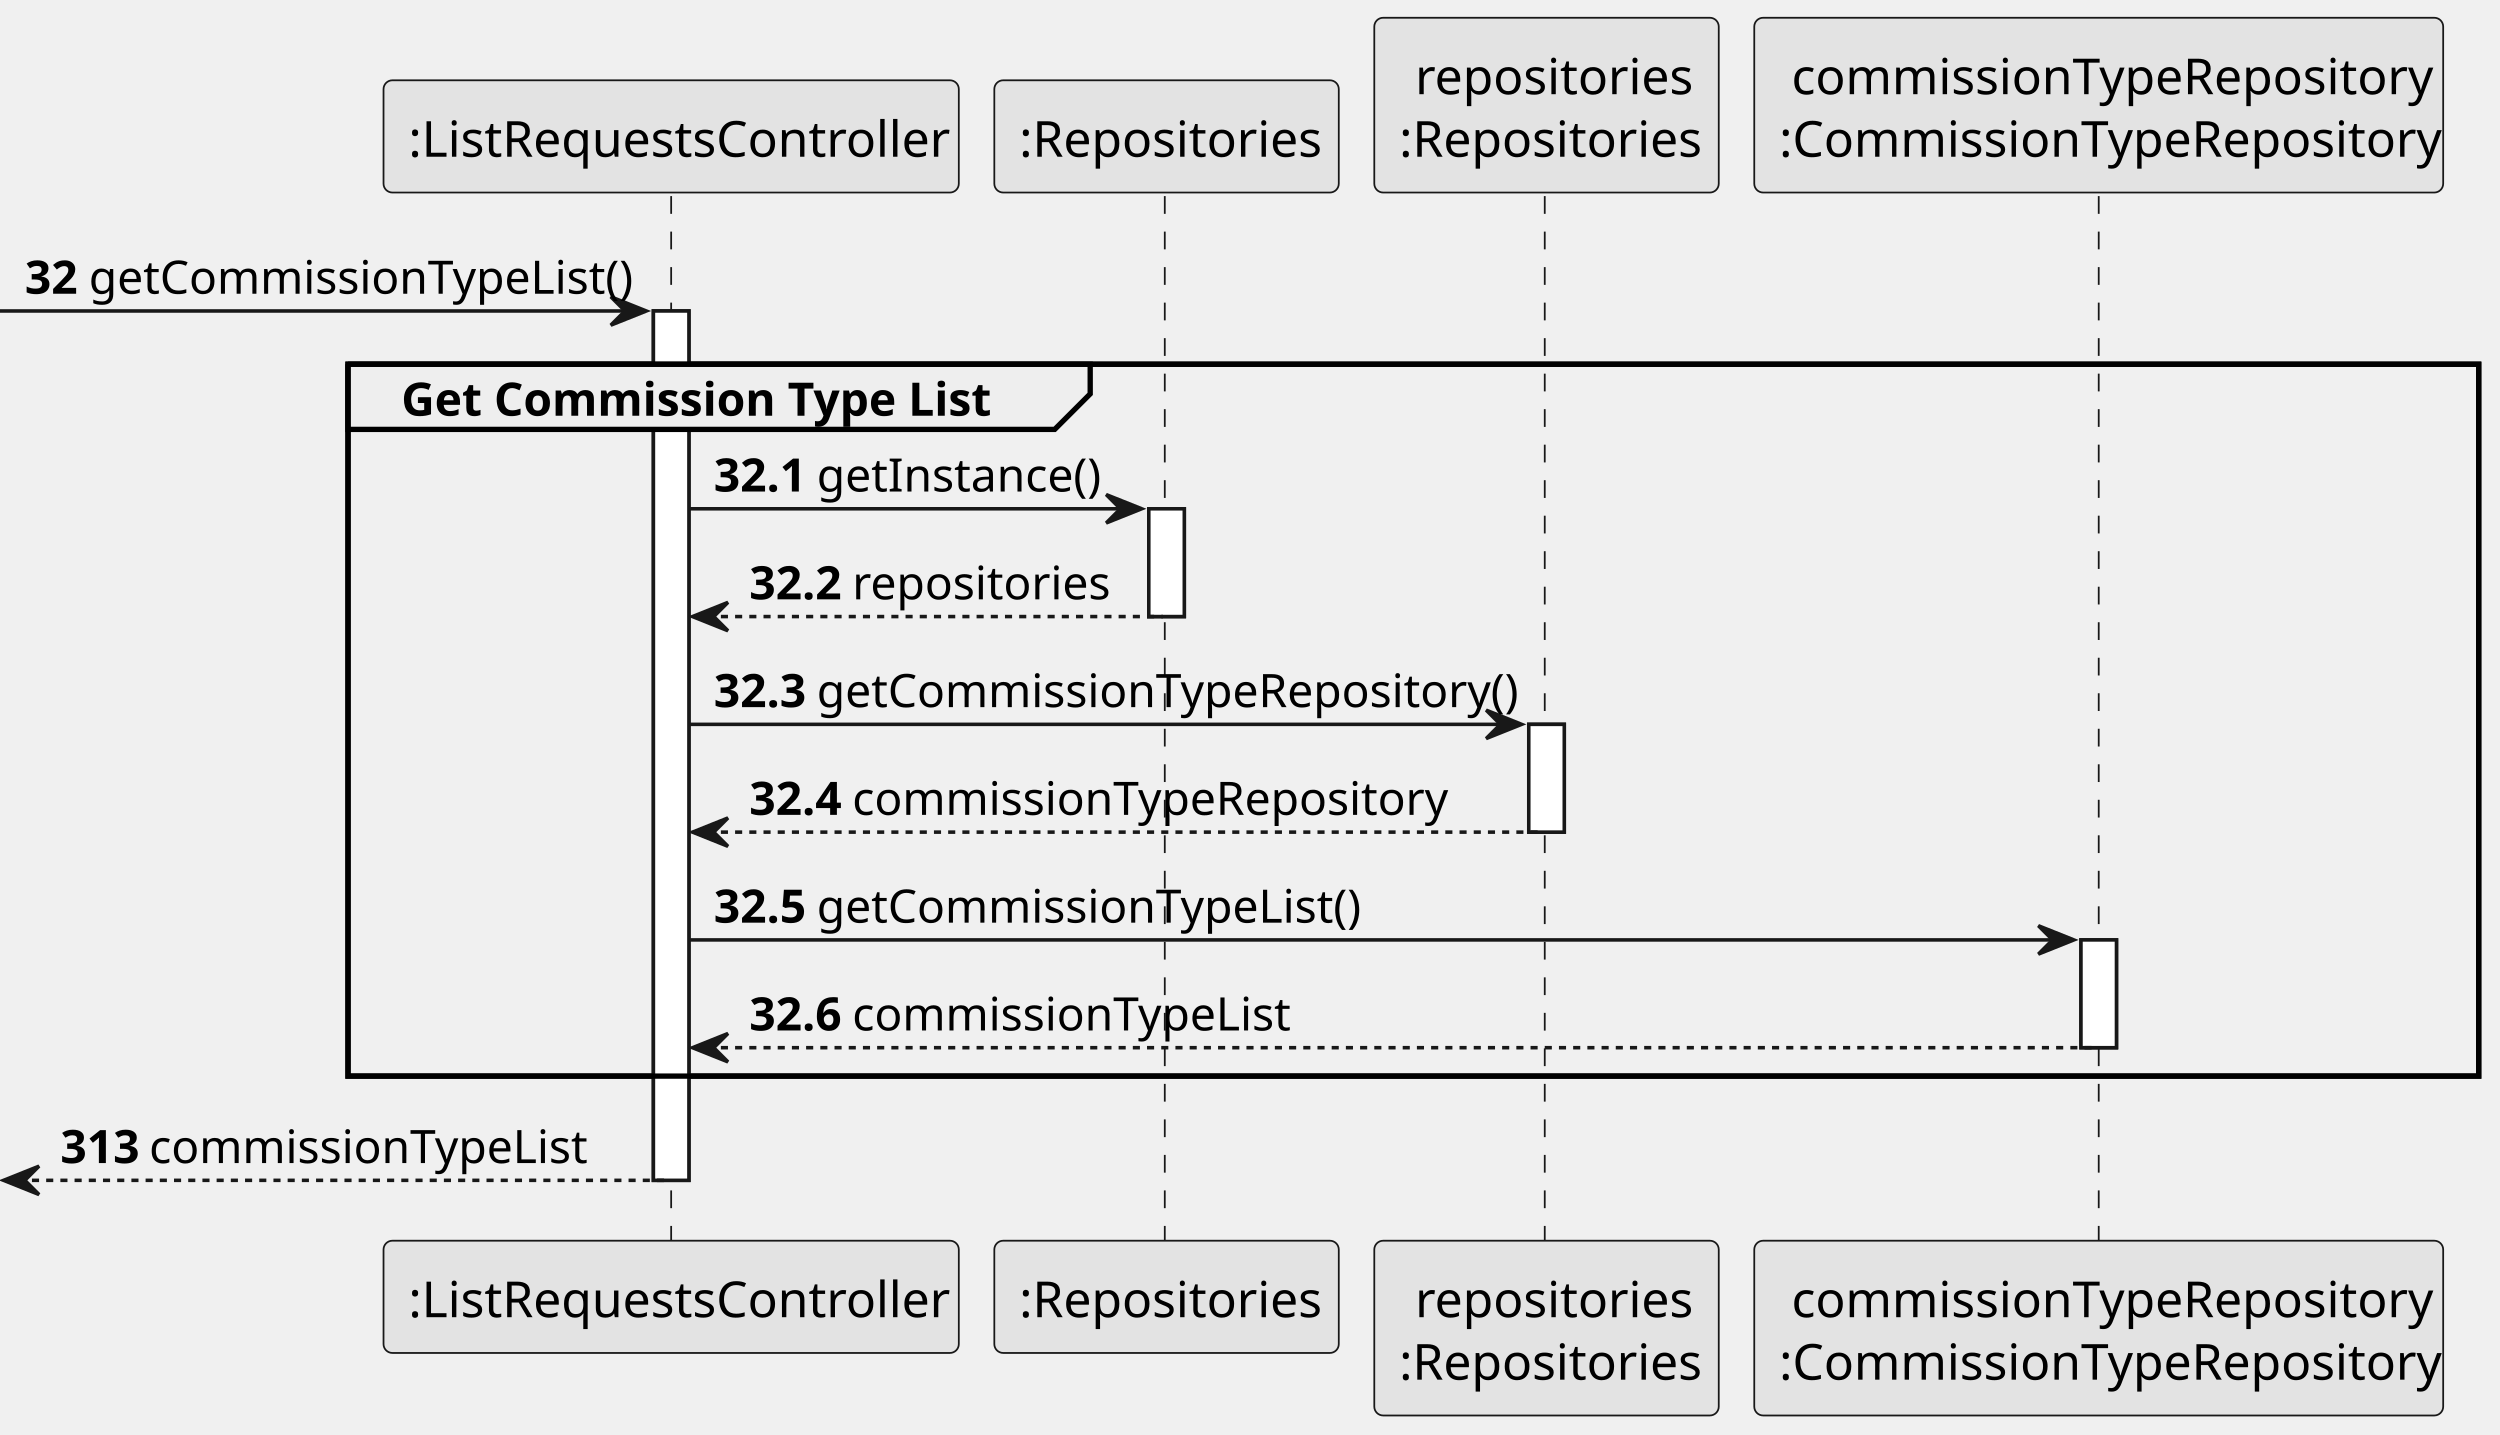
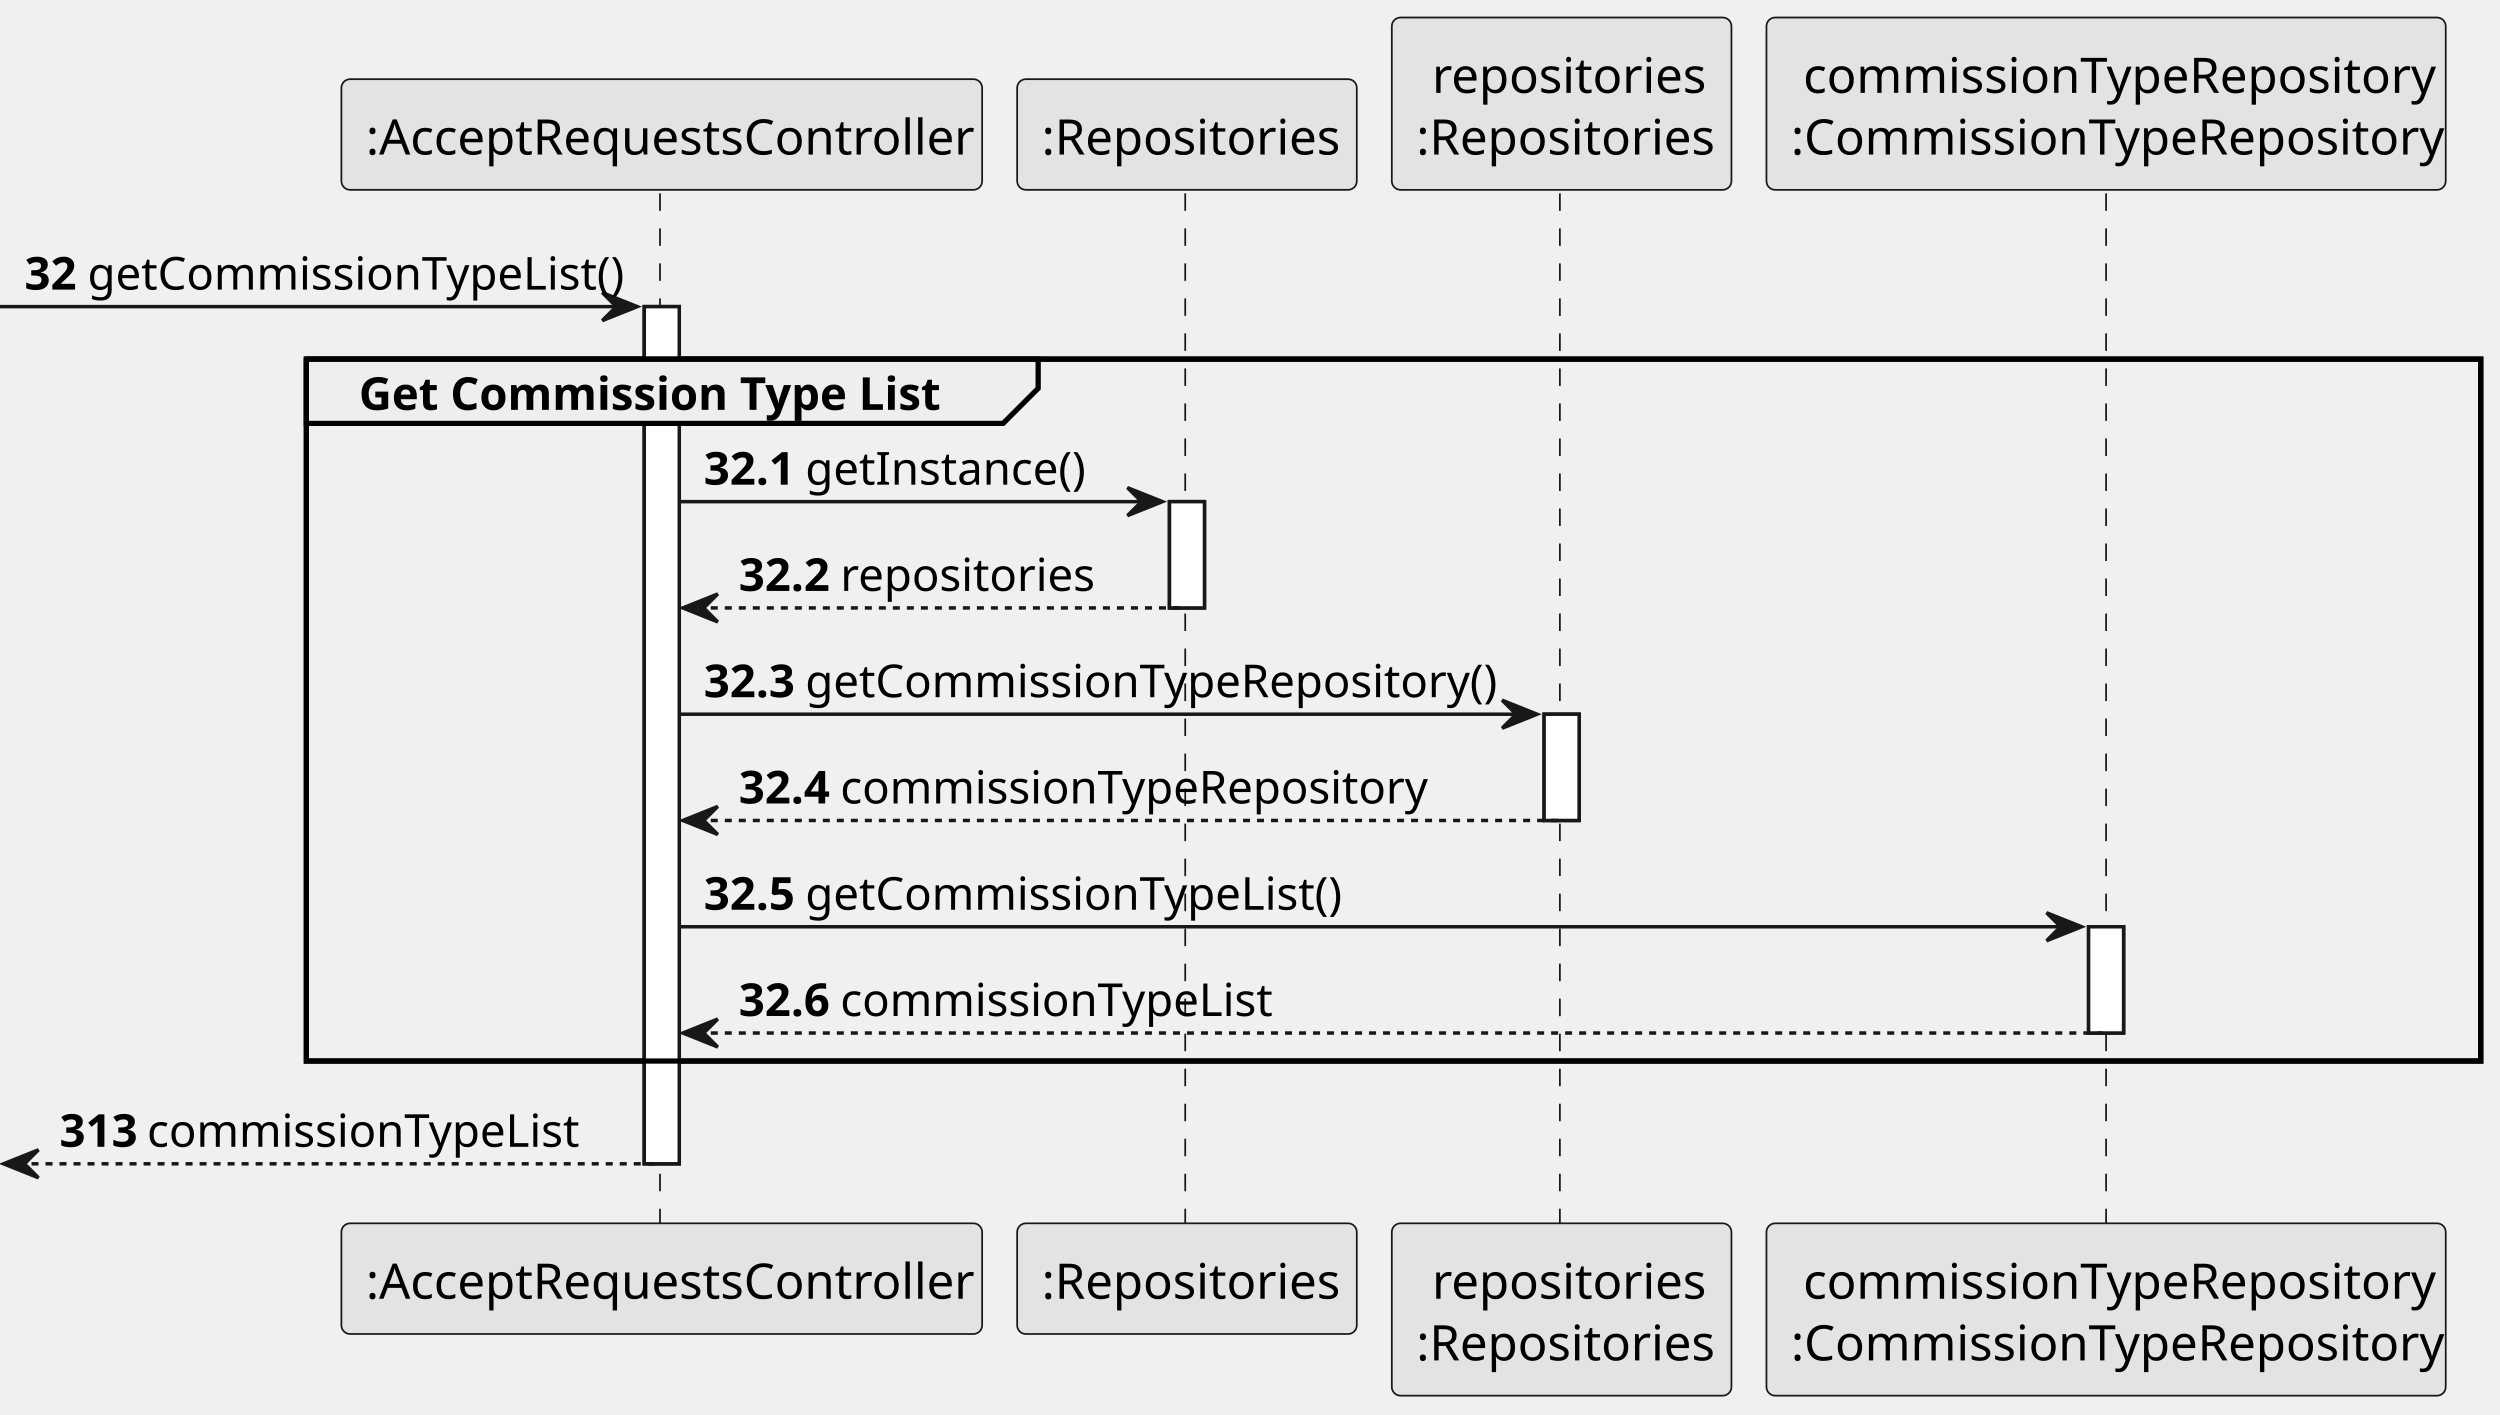
- <svg xmlns="http://www.w3.org/2000/svg" contentStyleType="text/css" height="404px" preserveAspectRatio="none" style="width:704px;height:404px;background:#FFFFFF;" version="1.1" viewBox="0 0 704 404" width="704px" zoomAndPan="magnify">
+ <svg xmlns="http://www.w3.org/2000/svg" contentStyleType="text/css" height="404px" preserveAspectRatio="none" style="width:714px;height:404px;background:#FFFFFF;" version="1.1" viewBox="0 0 714 404" width="714px" zoomAndPan="magnify">
  <defs />
  <g>
    <rect fill="#FFFFFF" height="244.812" style="stroke:#181818;stroke-width:1.0;" width="10" x="184" y="87.57" />
-     <rect fill="#FFFFFF" height="30.352" style="stroke:#181818;stroke-width:1.0;" width="10" x="323.5" y="143.273" />
-     <rect fill="#FFFFFF" height="30.352" style="stroke:#181818;stroke-width:1.0;" width="10" x="430.5" y="203.977" />
-     <rect fill="#FFFFFF" height="30.352" style="stroke:#181818;stroke-width:1.0;" width="10" x="586" y="264.68" />
-     <rect fill="none" height="200.461" style="stroke:#000000;stroke-width:1.5;" width="600" x="98" y="102.57" />
-     <line style="stroke:#181818;stroke-width:0.5;stroke-dasharray:5.0,5.0;" x1="189" x2="189" y1="55.219" y2="350.383" />
-     <line style="stroke:#181818;stroke-width:0.5;stroke-dasharray:5.0,5.0;" x1="328" x2="328" y1="55.219" y2="350.383" />
-     <line style="stroke:#181818;stroke-width:0.5;stroke-dasharray:5.0,5.0;" x1="435" x2="435" y1="55.219" y2="350.383" />
-     <line style="stroke:#181818;stroke-width:0.5;stroke-dasharray:5.0,5.0;" x1="591" x2="591" y1="55.219" y2="350.383" />
-     <rect fill="#E3E3E3" height="31.609" rx="2.5" ry="2.5" style="stroke:#181818;stroke-width:0.5;" width="162" x="108" y="22.609" />
-     <text fill="#000000" font-family="sans-serif" font-size="14" lengthAdjust="spacing" textLength="148" x="115" y="44.143">:ListRequestsController</text>
-     <rect fill="#E3E3E3" height="31.609" rx="2.5" ry="2.5" style="stroke:#181818;stroke-width:0.5;" width="162" x="108" y="349.383" />
-     <text fill="#000000" font-family="sans-serif" font-size="14" lengthAdjust="spacing" textLength="148" x="115" y="370.916">:ListRequestsController</text>
-     <rect fill="#E3E3E3" height="31.609" rx="2.5" ry="2.5" style="stroke:#181818;stroke-width:0.5;" width="97" x="280" y="22.609" />
-     <text fill="#000000" font-family="sans-serif" font-size="14" lengthAdjust="spacing" textLength="83" x="287" y="44.143">:Repositories</text>
-     <rect fill="#E3E3E3" height="31.609" rx="2.5" ry="2.5" style="stroke:#181818;stroke-width:0.5;" width="97" x="280" y="349.383" />
-     <text fill="#000000" font-family="sans-serif" font-size="14" lengthAdjust="spacing" textLength="83" x="287" y="370.916">:Repositories</text>
-     <rect fill="#E3E3E3" height="49.219" rx="2.5" ry="2.5" style="stroke:#181818;stroke-width:0.5;" width="97" x="387" y="5" />
-     <text fill="#000000" font-family="sans-serif" font-size="14" lengthAdjust="spacing" textLength="74" x="398.5" y="26.533">repositories</text>
-     <text fill="#000000" font-family="sans-serif" font-size="14" lengthAdjust="spacing" textLength="83" x="394" y="44.143">:Repositories</text>
-     <rect fill="#E3E3E3" height="49.219" rx="2.5" ry="2.5" style="stroke:#181818;stroke-width:0.5;" width="97" x="387" y="349.383" />
-     <text fill="#000000" font-family="sans-serif" font-size="14" lengthAdjust="spacing" textLength="74" x="398.5" y="370.916">repositories</text>
-     <text fill="#000000" font-family="sans-serif" font-size="14" lengthAdjust="spacing" textLength="83" x="394" y="388.525">:Repositories</text>
-     <rect fill="#E3E3E3" height="49.219" rx="2.5" ry="2.5" style="stroke:#181818;stroke-width:0.5;" width="194" x="494" y="5" />
-     <text fill="#000000" font-family="sans-serif" font-size="14" lengthAdjust="spacing" textLength="173" x="504.5" y="26.533">commissionTypeRepository</text>
-     <text fill="#000000" font-family="sans-serif" font-size="14" lengthAdjust="spacing" textLength="180" x="501" y="44.143">:CommissionTypeRepository</text>
-     <rect fill="#E3E3E3" height="49.219" rx="2.5" ry="2.5" style="stroke:#181818;stroke-width:0.5;" width="194" x="494" y="349.383" />
-     <text fill="#000000" font-family="sans-serif" font-size="14" lengthAdjust="spacing" textLength="173" x="504.5" y="370.916">commissionTypeRepository</text>
-     <text fill="#000000" font-family="sans-serif" font-size="14" lengthAdjust="spacing" textLength="180" x="501" y="388.525">:CommissionTypeRepository</text>
+     <rect fill="#FFFFFF" height="30.352" style="stroke:#181818;stroke-width:1.0;" width="10" x="334" y="143.273" />
+     <rect fill="#FFFFFF" height="30.352" style="stroke:#181818;stroke-width:1.0;" width="10" x="441" y="203.977" />
+     <rect fill="#FFFFFF" height="30.352" style="stroke:#181818;stroke-width:1.0;" width="10" x="596.5" y="264.68" />
+     <rect fill="none" height="200.461" style="stroke:#000000;stroke-width:1.5;" width="621" x="87.5" y="102.57" />
+     <line style="stroke:#181818;stroke-width:0.5;stroke-dasharray:5.0,5.0;" x1="188.5" x2="188.5" y1="55.219" y2="350.383" />
+     <line style="stroke:#181818;stroke-width:0.5;stroke-dasharray:5.0,5.0;" x1="338.5" x2="338.5" y1="55.219" y2="350.383" />
+     <line style="stroke:#181818;stroke-width:0.5;stroke-dasharray:5.0,5.0;" x1="445.5" x2="445.5" y1="55.219" y2="350.383" />
+     <line style="stroke:#181818;stroke-width:0.5;stroke-dasharray:5.0,5.0;" x1="601.5" x2="601.5" y1="55.219" y2="350.383" />
+     <rect fill="#E3E3E3" height="31.609" rx="2.5" ry="2.5" style="stroke:#181818;stroke-width:0.5;" width="183" x="97.5" y="22.609" />
+     <text fill="#000000" font-family="sans-serif" font-size="14" lengthAdjust="spacing" textLength="169" x="104.5" y="44.143">:AcceptRequestsController</text>
+     <rect fill="#E3E3E3" height="31.609" rx="2.5" ry="2.5" style="stroke:#181818;stroke-width:0.5;" width="183" x="97.5" y="349.383" />
+     <text fill="#000000" font-family="sans-serif" font-size="14" lengthAdjust="spacing" textLength="169" x="104.5" y="370.916">:AcceptRequestsController</text>
+     <rect fill="#E3E3E3" height="31.609" rx="2.5" ry="2.5" style="stroke:#181818;stroke-width:0.5;" width="97" x="290.5" y="22.609" />
+     <text fill="#000000" font-family="sans-serif" font-size="14" lengthAdjust="spacing" textLength="83" x="297.5" y="44.143">:Repositories</text>
+     <rect fill="#E3E3E3" height="31.609" rx="2.5" ry="2.5" style="stroke:#181818;stroke-width:0.5;" width="97" x="290.5" y="349.383" />
+     <text fill="#000000" font-family="sans-serif" font-size="14" lengthAdjust="spacing" textLength="83" x="297.5" y="370.916">:Repositories</text>
+     <rect fill="#E3E3E3" height="49.219" rx="2.5" ry="2.5" style="stroke:#181818;stroke-width:0.5;" width="97" x="397.5" y="5" />
+     <text fill="#000000" font-family="sans-serif" font-size="14" lengthAdjust="spacing" textLength="74" x="409" y="26.533">repositories</text>
+     <text fill="#000000" font-family="sans-serif" font-size="14" lengthAdjust="spacing" textLength="83" x="404.5" y="44.143">:Repositories</text>
+     <rect fill="#E3E3E3" height="49.219" rx="2.5" ry="2.5" style="stroke:#181818;stroke-width:0.5;" width="97" x="397.5" y="349.383" />
+     <text fill="#000000" font-family="sans-serif" font-size="14" lengthAdjust="spacing" textLength="74" x="409" y="370.916">repositories</text>
+     <text fill="#000000" font-family="sans-serif" font-size="14" lengthAdjust="spacing" textLength="83" x="404.5" y="388.525">:Repositories</text>
+     <rect fill="#E3E3E3" height="49.219" rx="2.5" ry="2.5" style="stroke:#181818;stroke-width:0.5;" width="194" x="504.5" y="5" />
+     <text fill="#000000" font-family="sans-serif" font-size="14" lengthAdjust="spacing" textLength="173" x="515" y="26.533">commissionTypeRepository</text>
+     <text fill="#000000" font-family="sans-serif" font-size="14" lengthAdjust="spacing" textLength="180" x="511.5" y="44.143">:CommissionTypeRepository</text>
+     <rect fill="#E3E3E3" height="49.219" rx="2.5" ry="2.5" style="stroke:#181818;stroke-width:0.5;" width="194" x="504.5" y="349.383" />
+     <text fill="#000000" font-family="sans-serif" font-size="14" lengthAdjust="spacing" textLength="173" x="515" y="370.916">commissionTypeRepository</text>
+     <text fill="#000000" font-family="sans-serif" font-size="14" lengthAdjust="spacing" textLength="180" x="511.5" y="388.525">:CommissionTypeRepository</text>
    <rect fill="#FFFFFF" height="244.812" style="stroke:#181818;stroke-width:1.0;" width="10" x="184" y="87.57" />
-     <rect fill="#FFFFFF" height="30.352" style="stroke:#181818;stroke-width:1.0;" width="10" x="323.5" y="143.273" />
-     <rect fill="#FFFFFF" height="30.352" style="stroke:#181818;stroke-width:1.0;" width="10" x="430.5" y="203.977" />
-     <rect fill="#FFFFFF" height="30.352" style="stroke:#181818;stroke-width:1.0;" width="10" x="586" y="264.68" />
+     <rect fill="#FFFFFF" height="30.352" style="stroke:#181818;stroke-width:1.0;" width="10" x="334" y="143.273" />
+     <rect fill="#FFFFFF" height="30.352" style="stroke:#181818;stroke-width:1.0;" width="10" x="441" y="203.977" />
+     <rect fill="#FFFFFF" height="30.352" style="stroke:#181818;stroke-width:1.0;" width="10" x="596.5" y="264.68" />
    <polygon fill="#181818" points="172,83.57,182,87.57,172,91.57,176,87.57" style="stroke:#181818;stroke-width:1.0;" />
    <line style="stroke:#181818;stroke-width:1.0;" x1="0" x2="178" y1="87.57" y2="87.57" />
    <text fill="#000000" font-family="sans-serif" font-size="13" font-weight="bold" lengthAdjust="spacing" textLength="14" x="7" y="82.714">32</text>
    <text fill="#000000" font-family="sans-serif" font-size="13" lengthAdjust="spacing" textLength="147" x="25" y="82.714">getCommissionTypeList()</text>
-     <path d="M98,102.57 L307,102.57 L307,110.922 L297,120.922 L98,120.922 L98,102.57 " fill="#EEEEEE" style="stroke:#000000;stroke-width:1.5;" />
-     <rect fill="none" height="200.461" style="stroke:#000000;stroke-width:1.5;" width="600" x="98" y="102.57" />
-     <text fill="#000000" font-family="sans-serif" font-size="13" font-weight="bold" lengthAdjust="spacing" textLength="164" x="113" y="117.065">Get Commission Type List</text>
-     <polygon fill="#181818" points="311.5,139.273,321.5,143.273,311.5,147.273,315.5,143.273" style="stroke:#181818;stroke-width:1.0;" />
-     <line style="stroke:#181818;stroke-width:1.0;" x1="194" x2="317.5" y1="143.273" y2="143.273" />
+     <path d="M87.5,102.57 L296.5,102.57 L296.5,110.922 L286.5,120.922 L87.5,120.922 L87.5,102.57 " fill="#EEEEEE" style="stroke:#000000;stroke-width:1.5;" />
+     <rect fill="none" height="200.461" style="stroke:#000000;stroke-width:1.5;" width="621" x="87.5" y="102.57" />
+     <text fill="#000000" font-family="sans-serif" font-size="13" font-weight="bold" lengthAdjust="spacing" textLength="164" x="102.5" y="117.065">Get Commission Type List</text>
+     <polygon fill="#181818" points="322,139.273,332,143.273,322,147.273,326,143.273" style="stroke:#181818;stroke-width:1.0;" />
+     <line style="stroke:#181818;stroke-width:1.0;" x1="194" x2="328" y1="143.273" y2="143.273" />
    <text fill="#000000" font-family="sans-serif" font-size="13" font-weight="bold" lengthAdjust="spacing" textLength="25" x="201" y="138.417">32.1</text>
    <text fill="#000000" font-family="sans-serif" font-size="13" lengthAdjust="spacing" textLength="75" x="230" y="138.417">getInstance()</text>
    <polygon fill="#181818" points="205,169.625,195,173.625,205,177.625,201,173.625" style="stroke:#181818;stroke-width:1.0;" />
-     <line style="stroke:#181818;stroke-width:1.0;stroke-dasharray:2.0,2.0;" x1="199" x2="327.5" y1="173.625" y2="173.625" />
+     <line style="stroke:#181818;stroke-width:1.0;stroke-dasharray:2.0,2.0;" x1="199" x2="338" y1="173.625" y2="173.625" />
    <text fill="#000000" font-family="sans-serif" font-size="13" font-weight="bold" lengthAdjust="spacing" textLength="25" x="211" y="168.769">32.2</text>
    <text fill="#000000" font-family="sans-serif" font-size="13" lengthAdjust="spacing" textLength="67" x="240" y="168.769">repositories</text>
-     <polygon fill="#181818" points="418.5,199.977,428.5,203.977,418.5,207.977,422.5,203.977" style="stroke:#181818;stroke-width:1.0;" />
-     <line style="stroke:#181818;stroke-width:1.0;" x1="194" x2="424.5" y1="203.977" y2="203.977" />
+     <polygon fill="#181818" points="429,199.977,439,203.977,429,207.977,433,203.977" style="stroke:#181818;stroke-width:1.0;" />
+     <line style="stroke:#181818;stroke-width:1.0;" x1="194" x2="435" y1="203.977" y2="203.977" />
    <text fill="#000000" font-family="sans-serif" font-size="13" font-weight="bold" lengthAdjust="spacing" textLength="25" x="201" y="199.12">32.3</text>
    <text fill="#000000" font-family="sans-serif" font-size="13" lengthAdjust="spacing" textLength="188" x="230" y="199.12">getCommissionTypeRepository()</text>
    <polygon fill="#181818" points="205,230.328,195,234.328,205,238.328,201,234.328" style="stroke:#181818;stroke-width:1.0;" />
-     <line style="stroke:#181818;stroke-width:1.0;stroke-dasharray:2.0,2.0;" x1="199" x2="434.5" y1="234.328" y2="234.328" />
+     <line style="stroke:#181818;stroke-width:1.0;stroke-dasharray:2.0,2.0;" x1="199" x2="445" y1="234.328" y2="234.328" />
    <text fill="#000000" font-family="sans-serif" font-size="13" font-weight="bold" lengthAdjust="spacing" textLength="25" x="211" y="229.472">32.4</text>
    <text fill="#000000" font-family="sans-serif" font-size="13" lengthAdjust="spacing" textLength="160" x="240" y="229.472">commissionTypeRepository</text>
-     <polygon fill="#181818" points="574,260.68,584,264.68,574,268.68,578,264.68" style="stroke:#181818;stroke-width:1.0;" />
-     <line style="stroke:#181818;stroke-width:1.0;" x1="194" x2="580" y1="264.68" y2="264.68" />
+     <polygon fill="#181818" points="584.5,260.68,594.5,264.68,584.5,268.68,588.5,264.68" style="stroke:#181818;stroke-width:1.0;" />
+     <line style="stroke:#181818;stroke-width:1.0;" x1="194" x2="590.5" y1="264.68" y2="264.68" />
    <text fill="#000000" font-family="sans-serif" font-size="13" font-weight="bold" lengthAdjust="spacing" textLength="25" x="201" y="259.823">32.5</text>
    <text fill="#000000" font-family="sans-serif" font-size="13" lengthAdjust="spacing" textLength="147" x="230" y="259.823">getCommissionTypeList()</text>
    <polygon fill="#181818" points="205,291.031,195,295.031,205,299.031,201,295.031" style="stroke:#181818;stroke-width:1.0;" />
-     <line style="stroke:#181818;stroke-width:1.0;stroke-dasharray:2.0,2.0;" x1="199" x2="590" y1="295.031" y2="295.031" />
+     <line style="stroke:#181818;stroke-width:1.0;stroke-dasharray:2.0,2.0;" x1="199" x2="600.5" y1="295.031" y2="295.031" />
    <text fill="#000000" font-family="sans-serif" font-size="13" font-weight="bold" lengthAdjust="spacing" textLength="25" x="211" y="290.175">32.6</text>
    <text fill="#000000" font-family="sans-serif" font-size="13" lengthAdjust="spacing" textLength="119" x="240" y="290.175">commissionTypeList</text>
    <polygon fill="#181818" points="11,328.383,1,332.383,11,336.383,7,332.383" style="stroke:#181818;stroke-width:1.0;" />
    <line style="stroke:#181818;stroke-width:1.0;stroke-dasharray:2.0,2.0;" x1="5" x2="188" y1="332.383" y2="332.383" />
    <text fill="#000000" font-family="sans-serif" font-size="13" font-weight="bold" lengthAdjust="spacing" textLength="21" x="17" y="327.526">313</text>
    <text fill="#000000" font-family="sans-serif" font-size="13" lengthAdjust="spacing" textLength="119" x="42" y="327.526">commissionTypeList</text>
  </g>
</svg>
